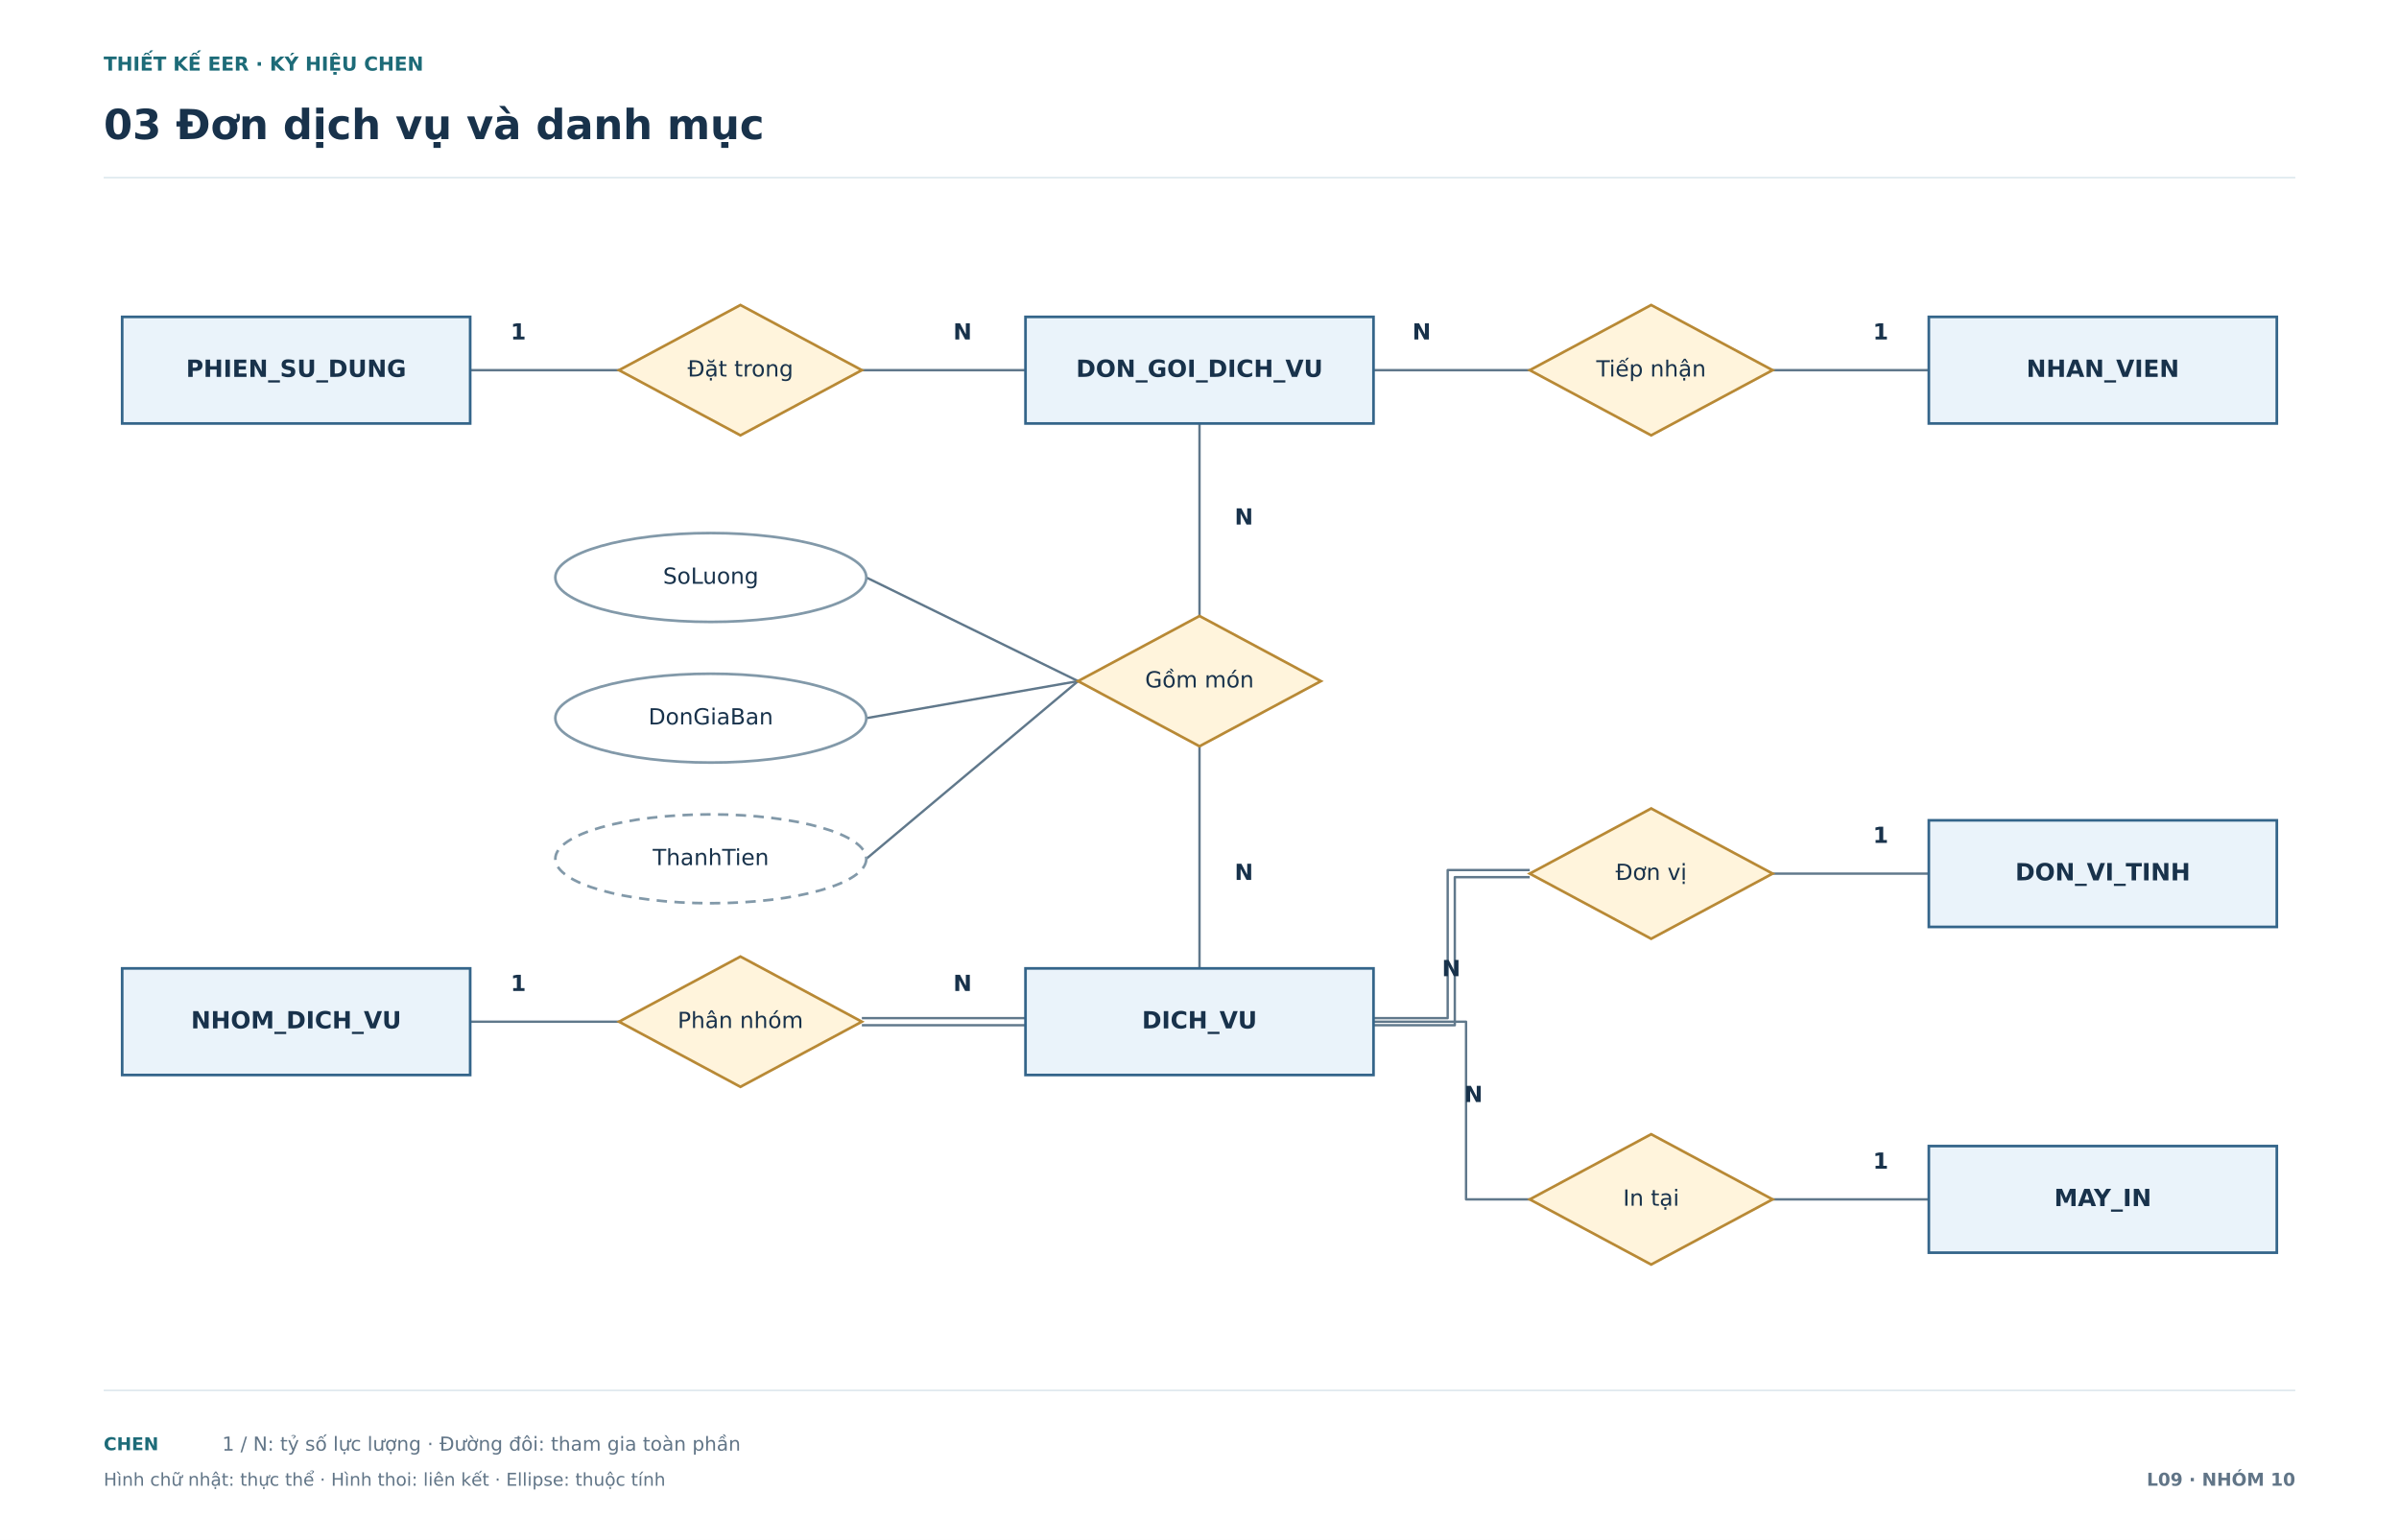
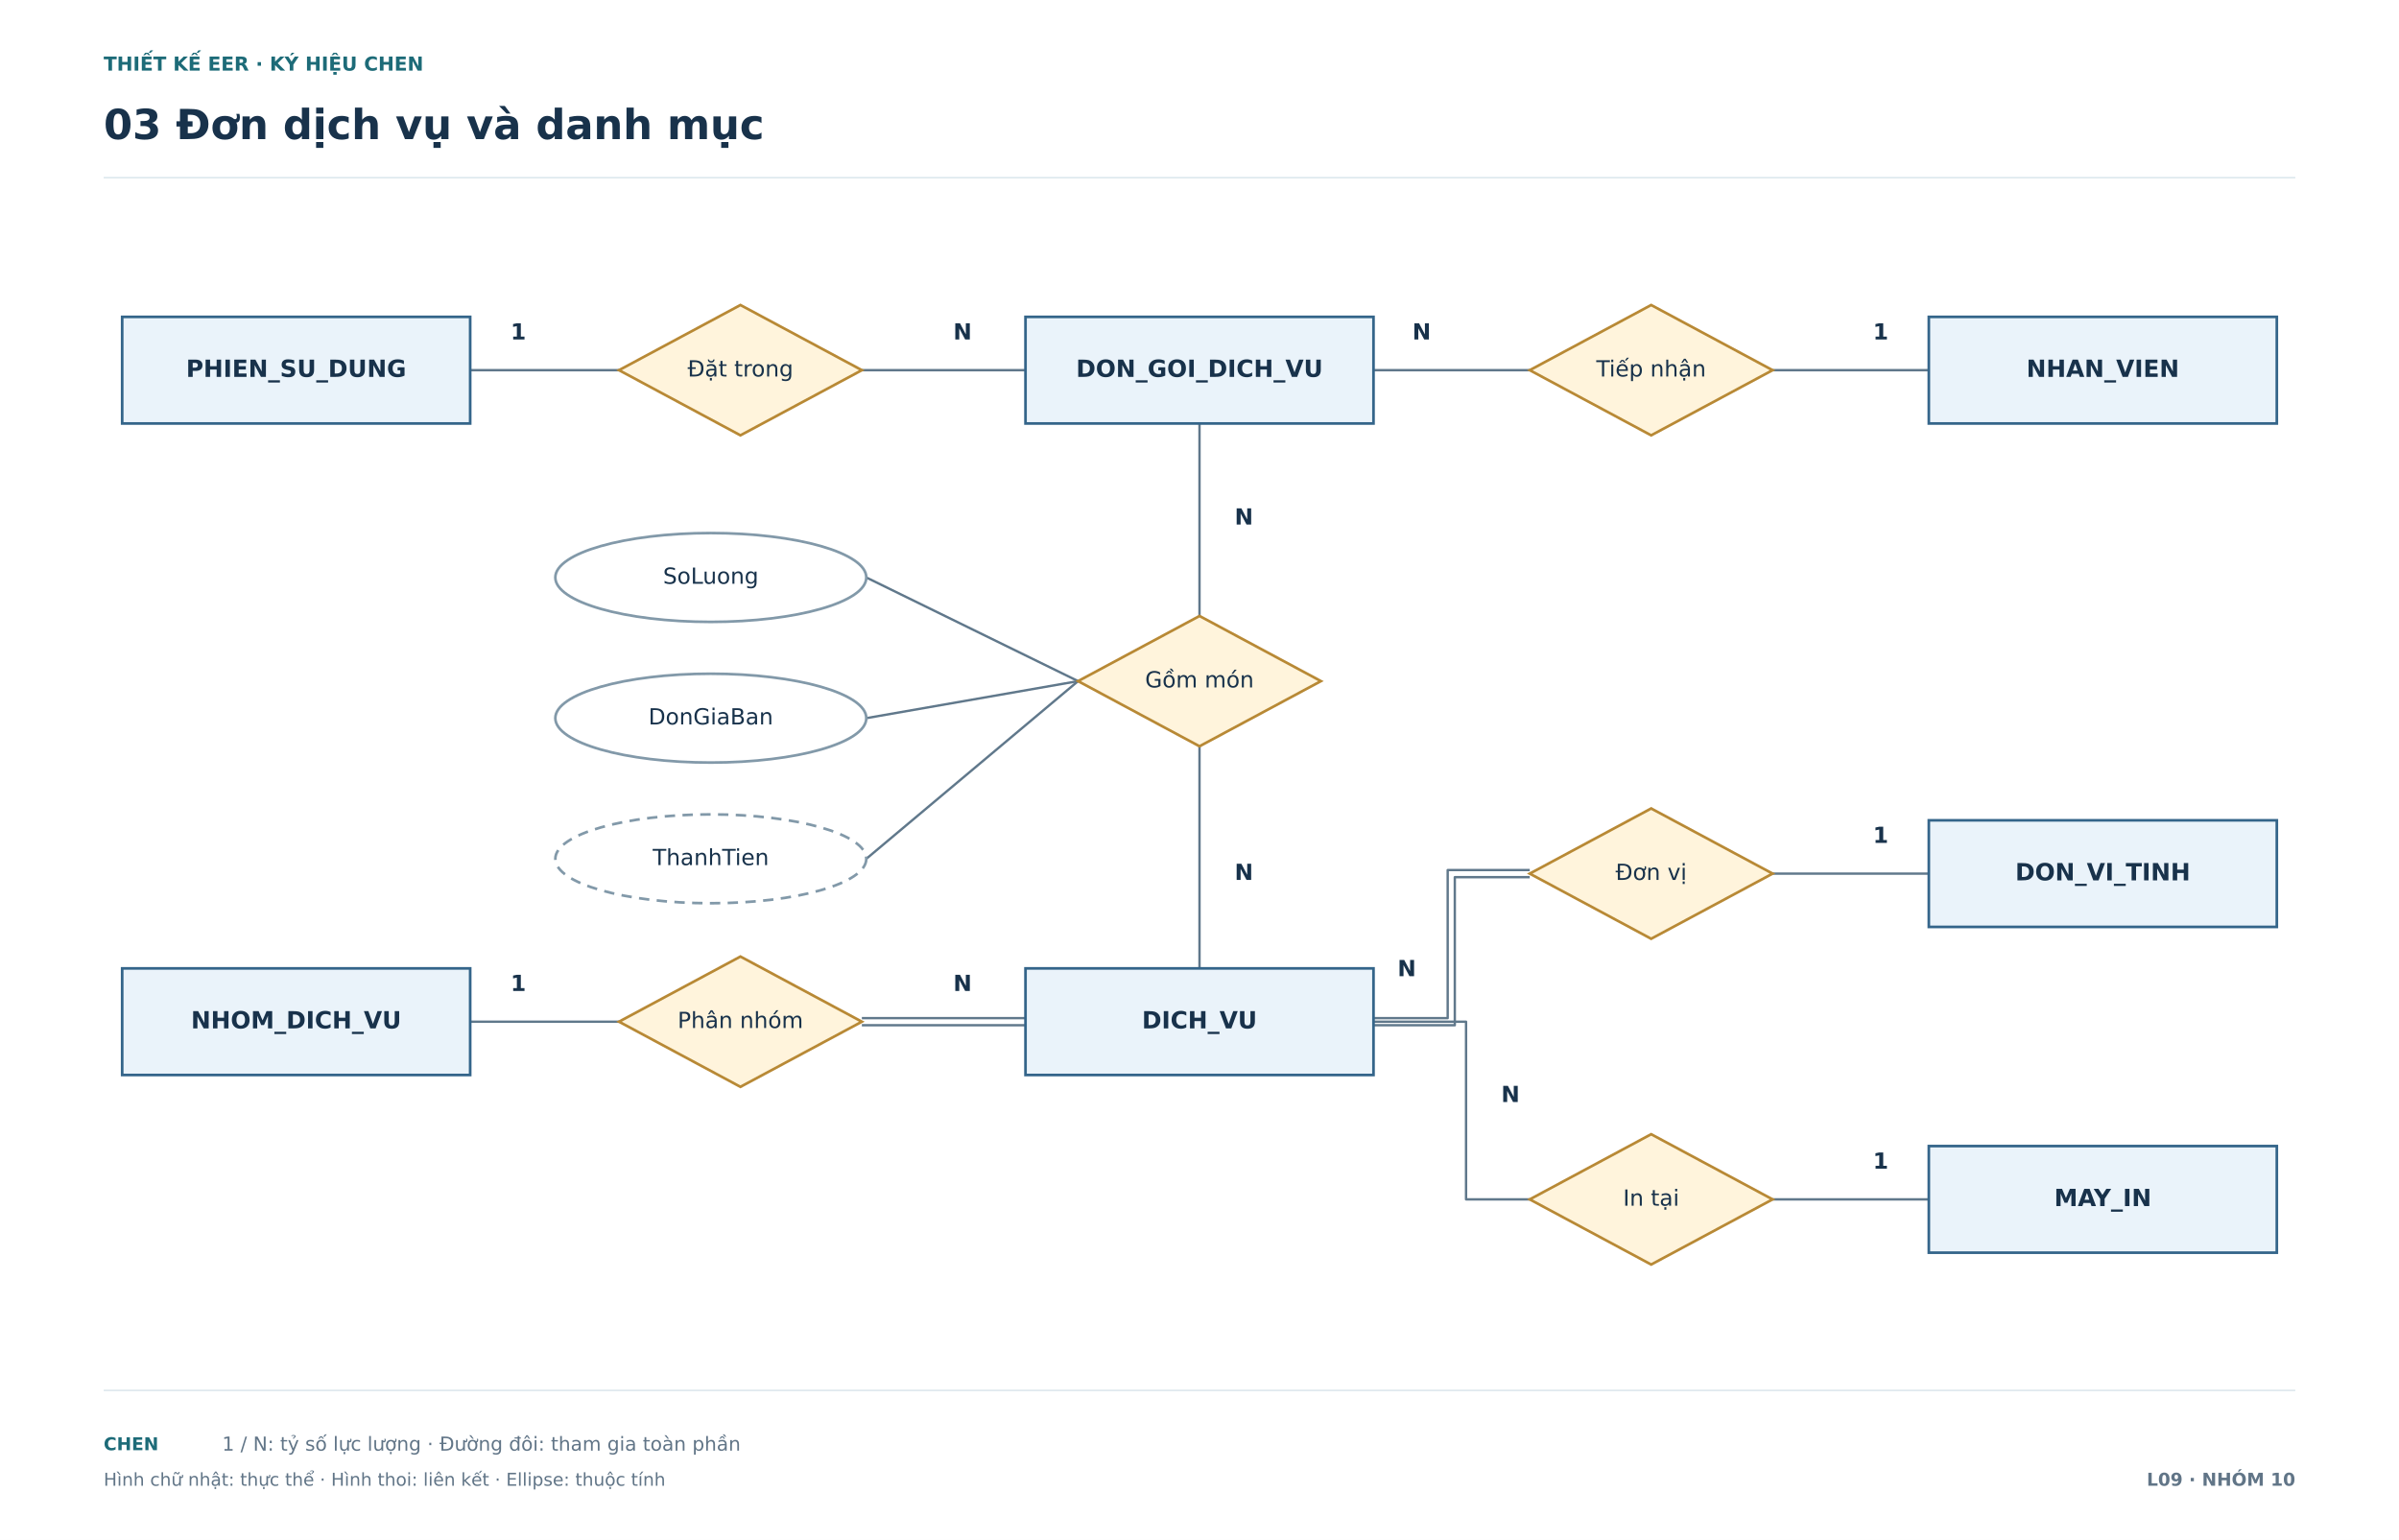
<svg xmlns="http://www.w3.org/2000/svg" width="1620" height="1040" viewBox="0 0 1620 1040">
  <rect width="100%" height="100%" fill="white" />
  <polyline points="70,120 1550,120" fill="none" stroke="#DBE6EC" stroke-width="1" stroke-linejoin="round" />
  <polyline points="70,939 1550,939" fill="none" stroke="#DBE6EC" stroke-width="1" stroke-linejoin="round" />
  <polyline points="692.5,250 582.0,250" fill="none" stroke="#60788B" stroke-width="1.6" stroke-linejoin="round" />
  <polyline points="418.0,250 317.5,250" fill="none" stroke="#60788B" stroke-width="1.6" stroke-linejoin="round" />
  <polyline points="927.5,250 1033.0,250" fill="none" stroke="#60788B" stroke-width="1.6" stroke-linejoin="round" />
  <polyline points="1197.0,250 1302.5,250" fill="none" stroke="#60788B" stroke-width="1.6" stroke-linejoin="round" />
  <polyline points="810,286.0 810,416.0" fill="none" stroke="#60788B" stroke-width="1.6" stroke-linejoin="round" />
  <polyline points="810,504.0 810,654.0" fill="none" stroke="#60788B" stroke-width="1.6" stroke-linejoin="round" />
  <polyline points="728.0,460 585.0,390" fill="none" stroke="#60788B" stroke-width="1.6" stroke-linejoin="round" />
  <polyline points="728.0,460 585.0,485" fill="none" stroke="#60788B" stroke-width="1.6" stroke-linejoin="round" />
  <polyline points="728.0,460 585.0,580" fill="none" stroke="#60788B" stroke-width="1.6" stroke-linejoin="round" />
  <polyline points="692.5,692.4 582.0,692.4" fill="none" stroke="#60788B" stroke-width="1.6" stroke-linejoin="round" />
  <polyline points="692.5,687.6 582.0,687.6" fill="none" stroke="#60788B" stroke-width="1.6" stroke-linejoin="round" />
  <polyline points="418.0,690 317.5,690" fill="none" stroke="#60788B" stroke-width="1.6" stroke-linejoin="round" />
  <polyline points="927.5,687.6 977.6,687.6 977.6,587.6 1033.0,587.6" fill="none" stroke="#60788B" stroke-width="1.6" stroke-linejoin="round" />
  <polyline points="927.5,692.4 982.4,692.4 982.4,592.4 1033.0,592.4" fill="none" stroke="#60788B" stroke-width="1.6" stroke-linejoin="round" />
  <polyline points="1197.0,590 1302.5,590" fill="none" stroke="#60788B" stroke-width="1.6" stroke-linejoin="round" />
  <polyline points="927.5,690 990,690 990,810 1033.0,810" fill="none" stroke="#60788B" stroke-width="1.6" stroke-linejoin="round" />
  <polyline points="1197.0,810 1302.5,810" fill="none" stroke="#60788B" stroke-width="1.6" stroke-linejoin="round" />
  <rect x="82.5" y="214.0" width="235" height="72" fill="#EAF3FA" stroke="#34658A" stroke-width="1.8" />
  <text x="200" y="250.0" fill="#18324B" font-family="DejaVu Sans, Arial, sans-serif" font-size="16" font-weight="700" text-anchor="middle" dominant-baseline="middle">
    <tspan x="200" dy="0">PHIEN_SU_DUNG</tspan>
  </text>
  <rect x="692.5" y="214.0" width="235" height="72" fill="#EAF3FA" stroke="#34658A" stroke-width="1.8" />
  <text x="810" y="250.0" fill="#18324B" font-family="DejaVu Sans, Arial, sans-serif" font-size="16" font-weight="700" text-anchor="middle" dominant-baseline="middle">
    <tspan x="810" dy="0">DON_GOI_DICH_VU</tspan>
  </text>
  <rect x="1302.5" y="214.0" width="235" height="72" fill="#EAF3FA" stroke="#34658A" stroke-width="1.8" />
  <text x="1420" y="250.0" fill="#18324B" font-family="DejaVu Sans, Arial, sans-serif" font-size="16" font-weight="700" text-anchor="middle" dominant-baseline="middle">
    <tspan x="1420" dy="0">NHAN_VIEN</tspan>
  </text>
  <rect x="692.5" y="654.0" width="235" height="72" fill="#EAF3FA" stroke="#34658A" stroke-width="1.8" />
  <text x="810" y="690.0" fill="#18324B" font-family="DejaVu Sans, Arial, sans-serif" font-size="16" font-weight="700" text-anchor="middle" dominant-baseline="middle">
    <tspan x="810" dy="0">DICH_VU</tspan>
  </text>
  <rect x="82.5" y="654.0" width="235" height="72" fill="#EAF3FA" stroke="#34658A" stroke-width="1.8" />
  <text x="200" y="690.0" fill="#18324B" font-family="DejaVu Sans, Arial, sans-serif" font-size="16" font-weight="700" text-anchor="middle" dominant-baseline="middle">
    <tspan x="200" dy="0">NHOM_DICH_VU</tspan>
  </text>
  <rect x="1302.5" y="554.0" width="235" height="72" fill="#EAF3FA" stroke="#34658A" stroke-width="1.8" />
  <text x="1420" y="590.0" fill="#18324B" font-family="DejaVu Sans, Arial, sans-serif" font-size="16" font-weight="700" text-anchor="middle" dominant-baseline="middle">
    <tspan x="1420" dy="0">DON_VI_TINH</tspan>
  </text>
  <rect x="1302.5" y="774.0" width="235" height="72" fill="#EAF3FA" stroke="#34658A" stroke-width="1.8" />
  <text x="1420" y="810.0" fill="#18324B" font-family="DejaVu Sans, Arial, sans-serif" font-size="16" font-weight="700" text-anchor="middle" dominant-baseline="middle">
    <tspan x="1420" dy="0">MAY_IN</tspan>
  </text>
  <polygon points="418.0,250 500,206.0 582.0,250 500,294.0" fill="#FFF4DC" stroke="#B88935" stroke-width="1.8" />
  <text x="500" y="250.0" fill="#18324B" font-family="DejaVu Sans, Arial, sans-serif" font-size="15" font-weight="400" text-anchor="middle" dominant-baseline="middle">
    <tspan x="500" dy="0">Đặt trong</tspan>
  </text>
  <polygon points="1033.0,250 1115,206.0 1197.0,250 1115,294.0" fill="#FFF4DC" stroke="#B88935" stroke-width="1.8" />
  <text x="1115" y="250.0" fill="#18324B" font-family="DejaVu Sans, Arial, sans-serif" font-size="15" font-weight="400" text-anchor="middle" dominant-baseline="middle">
    <tspan x="1115" dy="0">Tiếp nhận</tspan>
  </text>
  <polygon points="728.0,460 810,416.0 892.0,460 810,504.0" fill="#FFF4DC" stroke="#B88935" stroke-width="1.8" />
  <text x="810" y="460.0" fill="#18324B" font-family="DejaVu Sans, Arial, sans-serif" font-size="15" font-weight="400" text-anchor="middle" dominant-baseline="middle">
    <tspan x="810" dy="0">Gồm món</tspan>
  </text>
  <ellipse cx="480" cy="390" rx="105.0" ry="30.0" fill="#FFFFFF" stroke="#8299A9" stroke-width="1.8" />
  <text x="480" y="390.0" fill="#18324B" font-family="DejaVu Sans, Arial, sans-serif" font-size="15" font-weight="400" text-anchor="middle" dominant-baseline="middle">
    <tspan x="480" dy="0">SoLuong</tspan>
  </text>
  <ellipse cx="480" cy="485" rx="105.0" ry="30.0" fill="#FFFFFF" stroke="#8299A9" stroke-width="1.8" />
  <text x="480" y="485.0" fill="#18324B" font-family="DejaVu Sans, Arial, sans-serif" font-size="15" font-weight="400" text-anchor="middle" dominant-baseline="middle">
    <tspan x="480" dy="0">DonGiaBan</tspan>
  </text>
  <ellipse cx="480" cy="580" rx="105.0" ry="30.0" fill="#FFFFFF" stroke="#8299A9" stroke-width="1.8" stroke-dasharray="7 5" />
  <text x="480" y="580.0" fill="#18324B" font-family="DejaVu Sans, Arial, sans-serif" font-size="15" font-weight="400" text-anchor="middle" dominant-baseline="middle">
    <tspan x="480" dy="0">ThanhTien</tspan>
  </text>
  <polygon points="418.0,690 500,646.0 582.0,690 500,734.0" fill="#FFF4DC" stroke="#B88935" stroke-width="1.8" />
  <text x="500" y="690.0" fill="#18324B" font-family="DejaVu Sans, Arial, sans-serif" font-size="15" font-weight="400" text-anchor="middle" dominant-baseline="middle">
    <tspan x="500" dy="0">Phân nhóm</tspan>
  </text>
  <polygon points="1033.0,590 1115,546.0 1197.0,590 1115,634.0" fill="#FFF4DC" stroke="#B88935" stroke-width="1.8" />
  <text x="1115" y="590.0" fill="#18324B" font-family="DejaVu Sans, Arial, sans-serif" font-size="15" font-weight="400" text-anchor="middle" dominant-baseline="middle">
    <tspan x="1115" dy="0">Đơn vị</tspan>
  </text>
  <polygon points="1033.0,810 1115,766.0 1197.0,810 1115,854.0" fill="#FFF4DC" stroke="#B88935" stroke-width="1.8" />
  <text x="1115" y="810.0" fill="#18324B" font-family="DejaVu Sans, Arial, sans-serif" font-size="15" font-weight="400" text-anchor="middle" dominant-baseline="middle">
    <tspan x="1115" dy="0">In tại</tspan>
  </text>
  <text x="70" y="44.0" fill="#1D6B78" font-family="DejaVu Sans, Arial, sans-serif" font-size="13" font-weight="700" text-anchor="start" dominant-baseline="middle">
    <tspan x="70" dy="0">THIẾT KẾ EER · KÝ HIỆU CHEN</tspan>
  </text>
  <text x="70" y="86.0" fill="#18324B" font-family="DejaVu Sans, Arial, sans-serif" font-size="28" font-weight="700" text-anchor="start" dominant-baseline="middle">
    <tspan x="70" dy="0">03  Đơn dịch vụ và danh mục</tspan>
  </text>
  <text x="70" y="976.0" fill="#1D6B78" font-family="DejaVu Sans, Arial, sans-serif" font-size="12" font-weight="700" text-anchor="start" dominant-baseline="middle">
    <tspan x="70" dy="0">CHEN</tspan>
  </text>
  <text x="150" y="976.0" fill="#617587" font-family="DejaVu Sans, Arial, sans-serif" font-size="13" font-weight="400" text-anchor="start" dominant-baseline="middle">
    <tspan x="150" dy="0">1 / N: tỷ số lực lượng    ·    Đường đôi: tham gia toàn phần</tspan>
  </text>
  <text x="70" y="1000.0" fill="#617587" font-family="DejaVu Sans, Arial, sans-serif" font-size="12" font-weight="400" text-anchor="start" dominant-baseline="middle">
    <tspan x="70" dy="0">Hình chữ nhật: thực thể   ·   Hình thoi: liên kết   ·   Ellipse: thuộc tính</tspan>
  </text>
  <text x="1550" y="1000.0" fill="#617587" font-family="DejaVu Sans, Arial, sans-serif" font-size="12" font-weight="700" text-anchor="end" dominant-baseline="middle">
    <tspan x="1550" dy="0">L09 · NHÓM 10</tspan>
  </text>
  <text x="650" y="225.0" fill="#18324B" font-family="DejaVu Sans, Arial, sans-serif" font-size="15" font-weight="700" text-anchor="middle" dominant-baseline="middle">
    <tspan x="650" dy="0">N</tspan>
  </text>
  <text x="350" y="225.0" fill="#18324B" font-family="DejaVu Sans, Arial, sans-serif" font-size="15" font-weight="700" text-anchor="middle" dominant-baseline="middle">
    <tspan x="350" dy="0">1</tspan>
  </text>
  <text x="960" y="225.0" fill="#18324B" font-family="DejaVu Sans, Arial, sans-serif" font-size="15" font-weight="700" text-anchor="middle" dominant-baseline="middle">
    <tspan x="960" dy="0">N</tspan>
  </text>
  <text x="1270" y="225.0" fill="#18324B" font-family="DejaVu Sans, Arial, sans-serif" font-size="15" font-weight="700" text-anchor="middle" dominant-baseline="middle">
    <tspan x="1270" dy="0">1</tspan>
  </text>
  <text x="840" y="350.0" fill="#18324B" font-family="DejaVu Sans, Arial, sans-serif" font-size="15" font-weight="700" text-anchor="middle" dominant-baseline="middle">
    <tspan x="840" dy="0">N</tspan>
  </text>
  <text x="840" y="590.0" fill="#18324B" font-family="DejaVu Sans, Arial, sans-serif" font-size="15" font-weight="700" text-anchor="middle" dominant-baseline="middle">
    <tspan x="840" dy="0">N</tspan>
  </text>
  <text x="650" y="665.0" fill="#18324B" font-family="DejaVu Sans, Arial, sans-serif" font-size="15" font-weight="700" text-anchor="middle" dominant-baseline="middle">
    <tspan x="650" dy="0">N</tspan>
  </text>
  <text x="350" y="665.0" fill="#18324B" font-family="DejaVu Sans, Arial, sans-serif" font-size="15" font-weight="700" text-anchor="middle" dominant-baseline="middle">
    <tspan x="350" dy="0">1</tspan>
  </text>
-   <text x="980" y="655.0" fill="#18324B" font-family="DejaVu Sans, Arial, sans-serif" font-size="15" font-weight="700" text-anchor="middle" dominant-baseline="middle">
-     <tspan x="980" dy="0">N</tspan>
+   <text x="950" y="655.0" fill="#18324B" font-family="DejaVu Sans, Arial, sans-serif" font-size="15" font-weight="700" text-anchor="middle" dominant-baseline="middle">
+     <tspan x="950" dy="0">N</tspan>
  </text>
  <text x="1270" y="565.0" fill="#18324B" font-family="DejaVu Sans, Arial, sans-serif" font-size="15" font-weight="700" text-anchor="middle" dominant-baseline="middle">
    <tspan x="1270" dy="0">1</tspan>
  </text>
-   <text x="995" y="740.0" fill="#18324B" font-family="DejaVu Sans, Arial, sans-serif" font-size="15" font-weight="700" text-anchor="middle" dominant-baseline="middle">
-     <tspan x="995" dy="0">N</tspan>
+   <text x="1020" y="740.0" fill="#18324B" font-family="DejaVu Sans, Arial, sans-serif" font-size="15" font-weight="700" text-anchor="middle" dominant-baseline="middle">
+     <tspan x="1020" dy="0">N</tspan>
  </text>
  <text x="1270" y="785.0" fill="#18324B" font-family="DejaVu Sans, Arial, sans-serif" font-size="15" font-weight="700" text-anchor="middle" dominant-baseline="middle">
    <tspan x="1270" dy="0">1</tspan>
  </text>
</svg>
